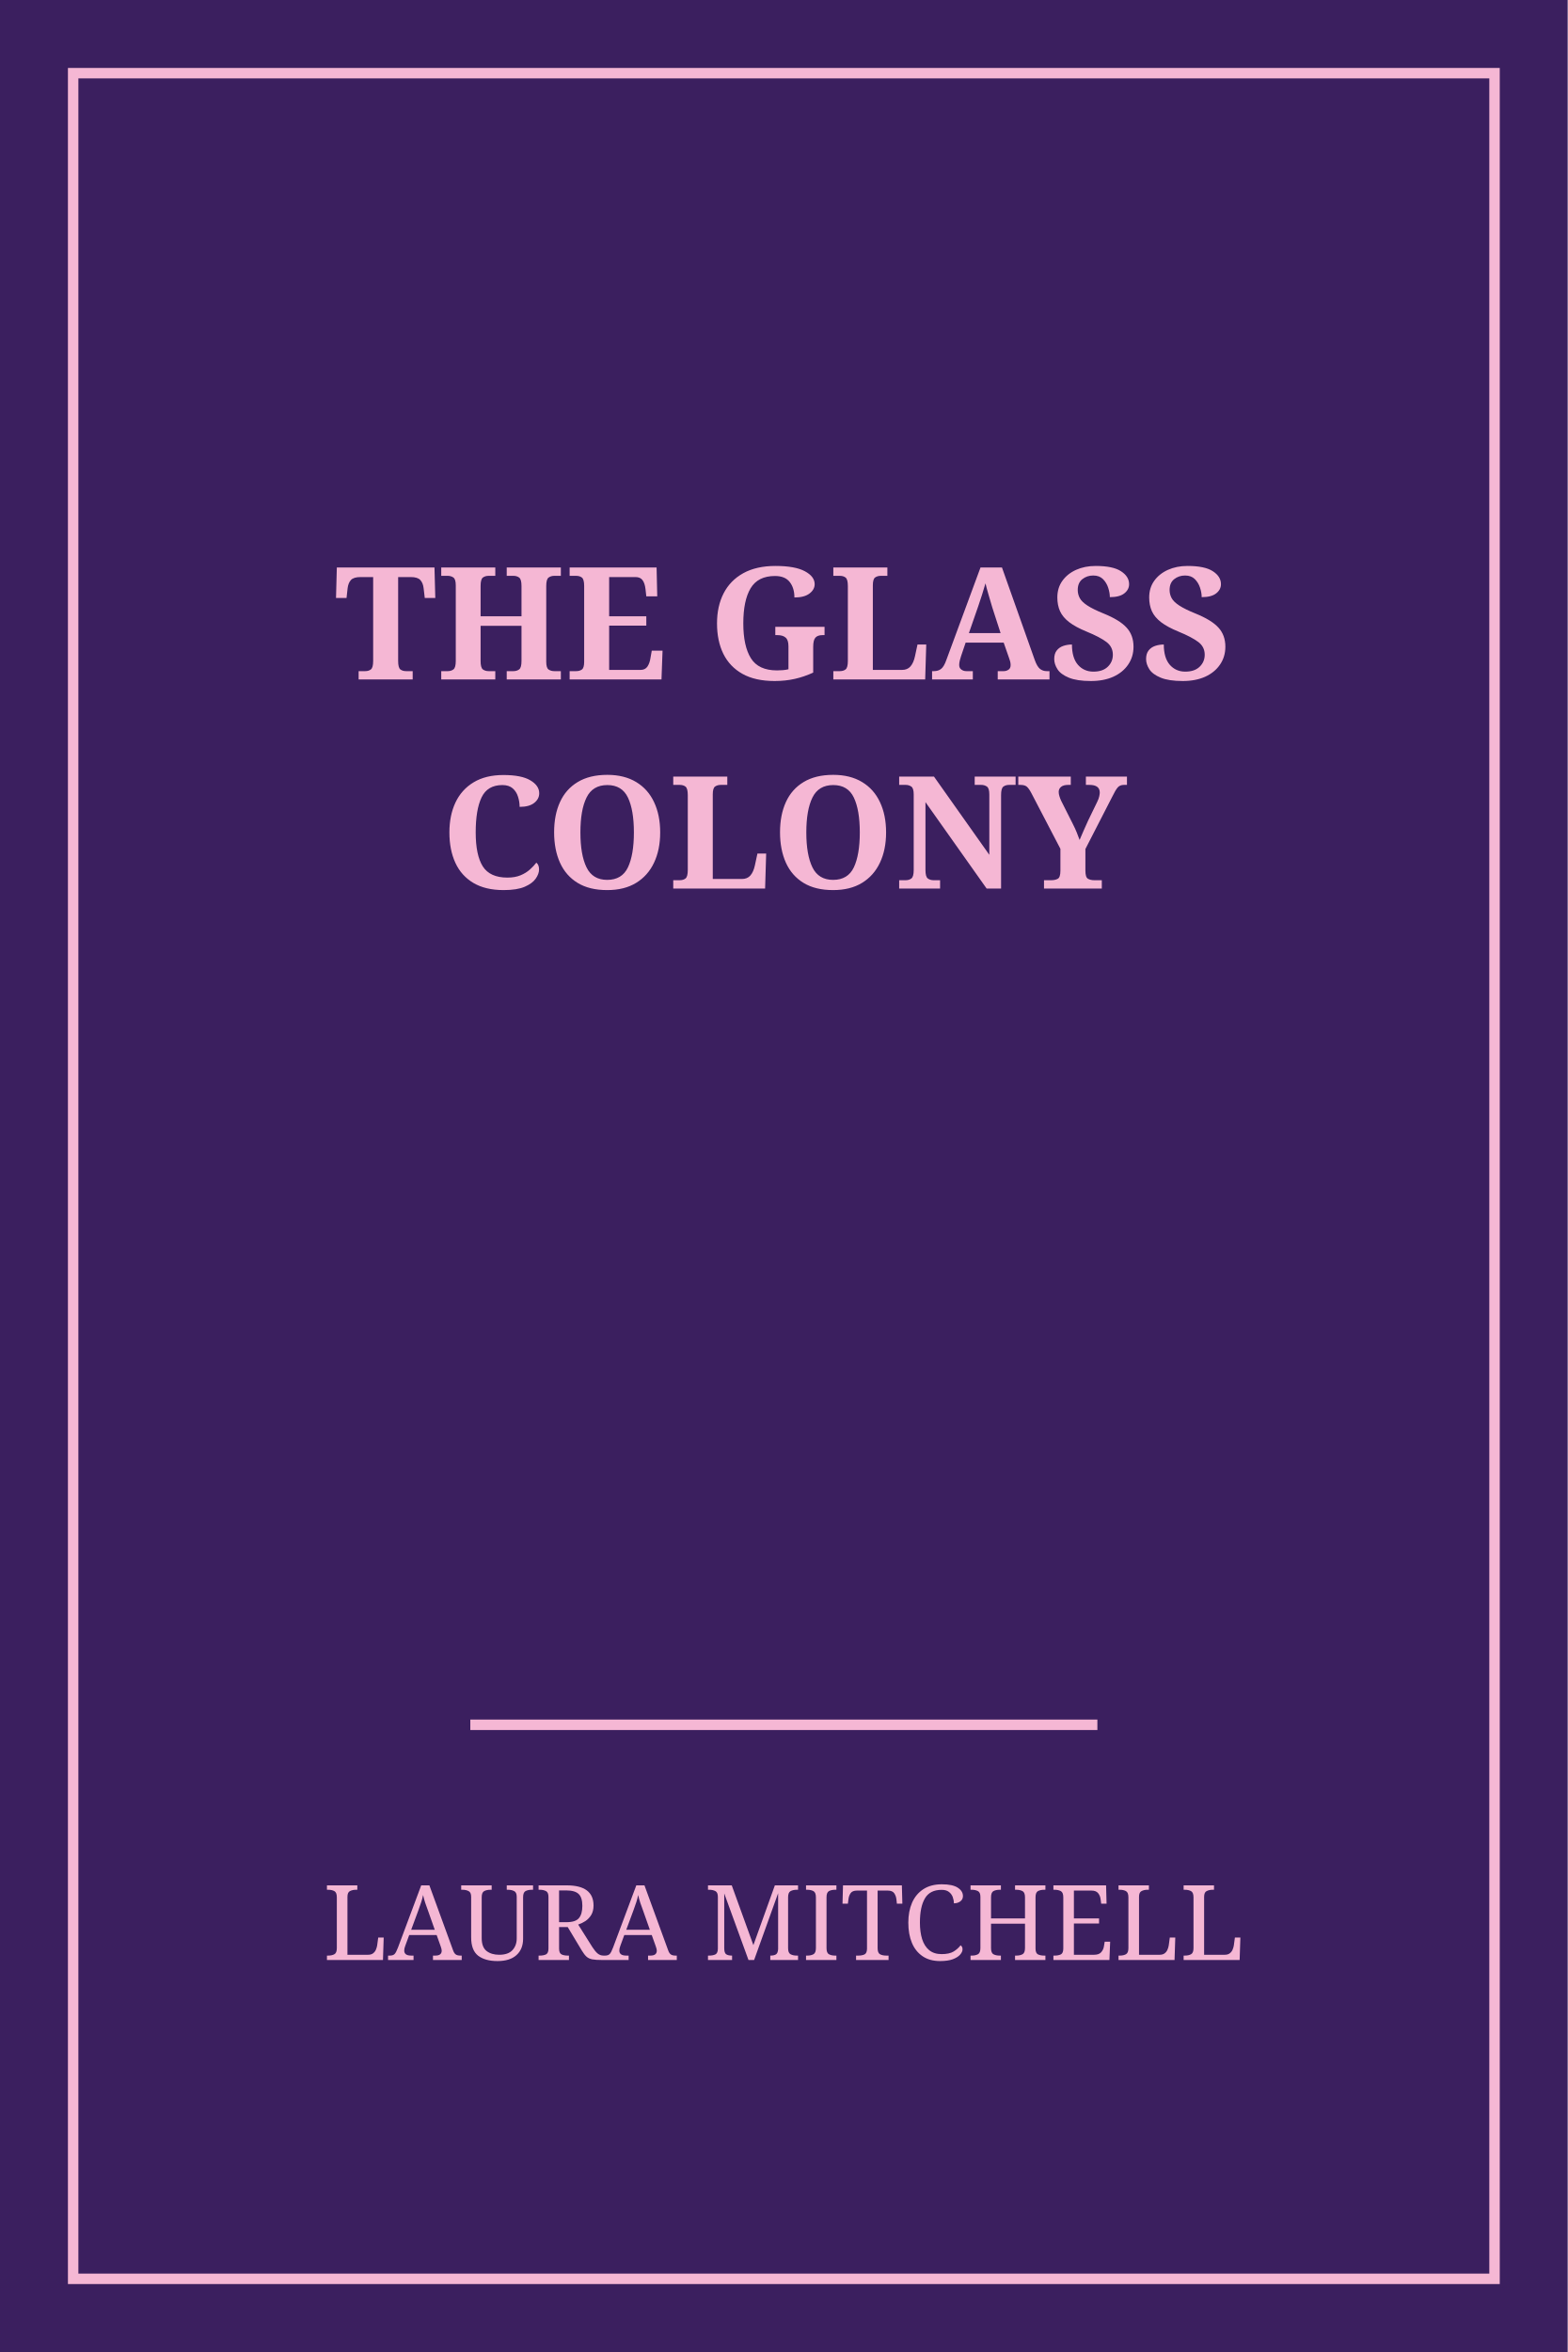
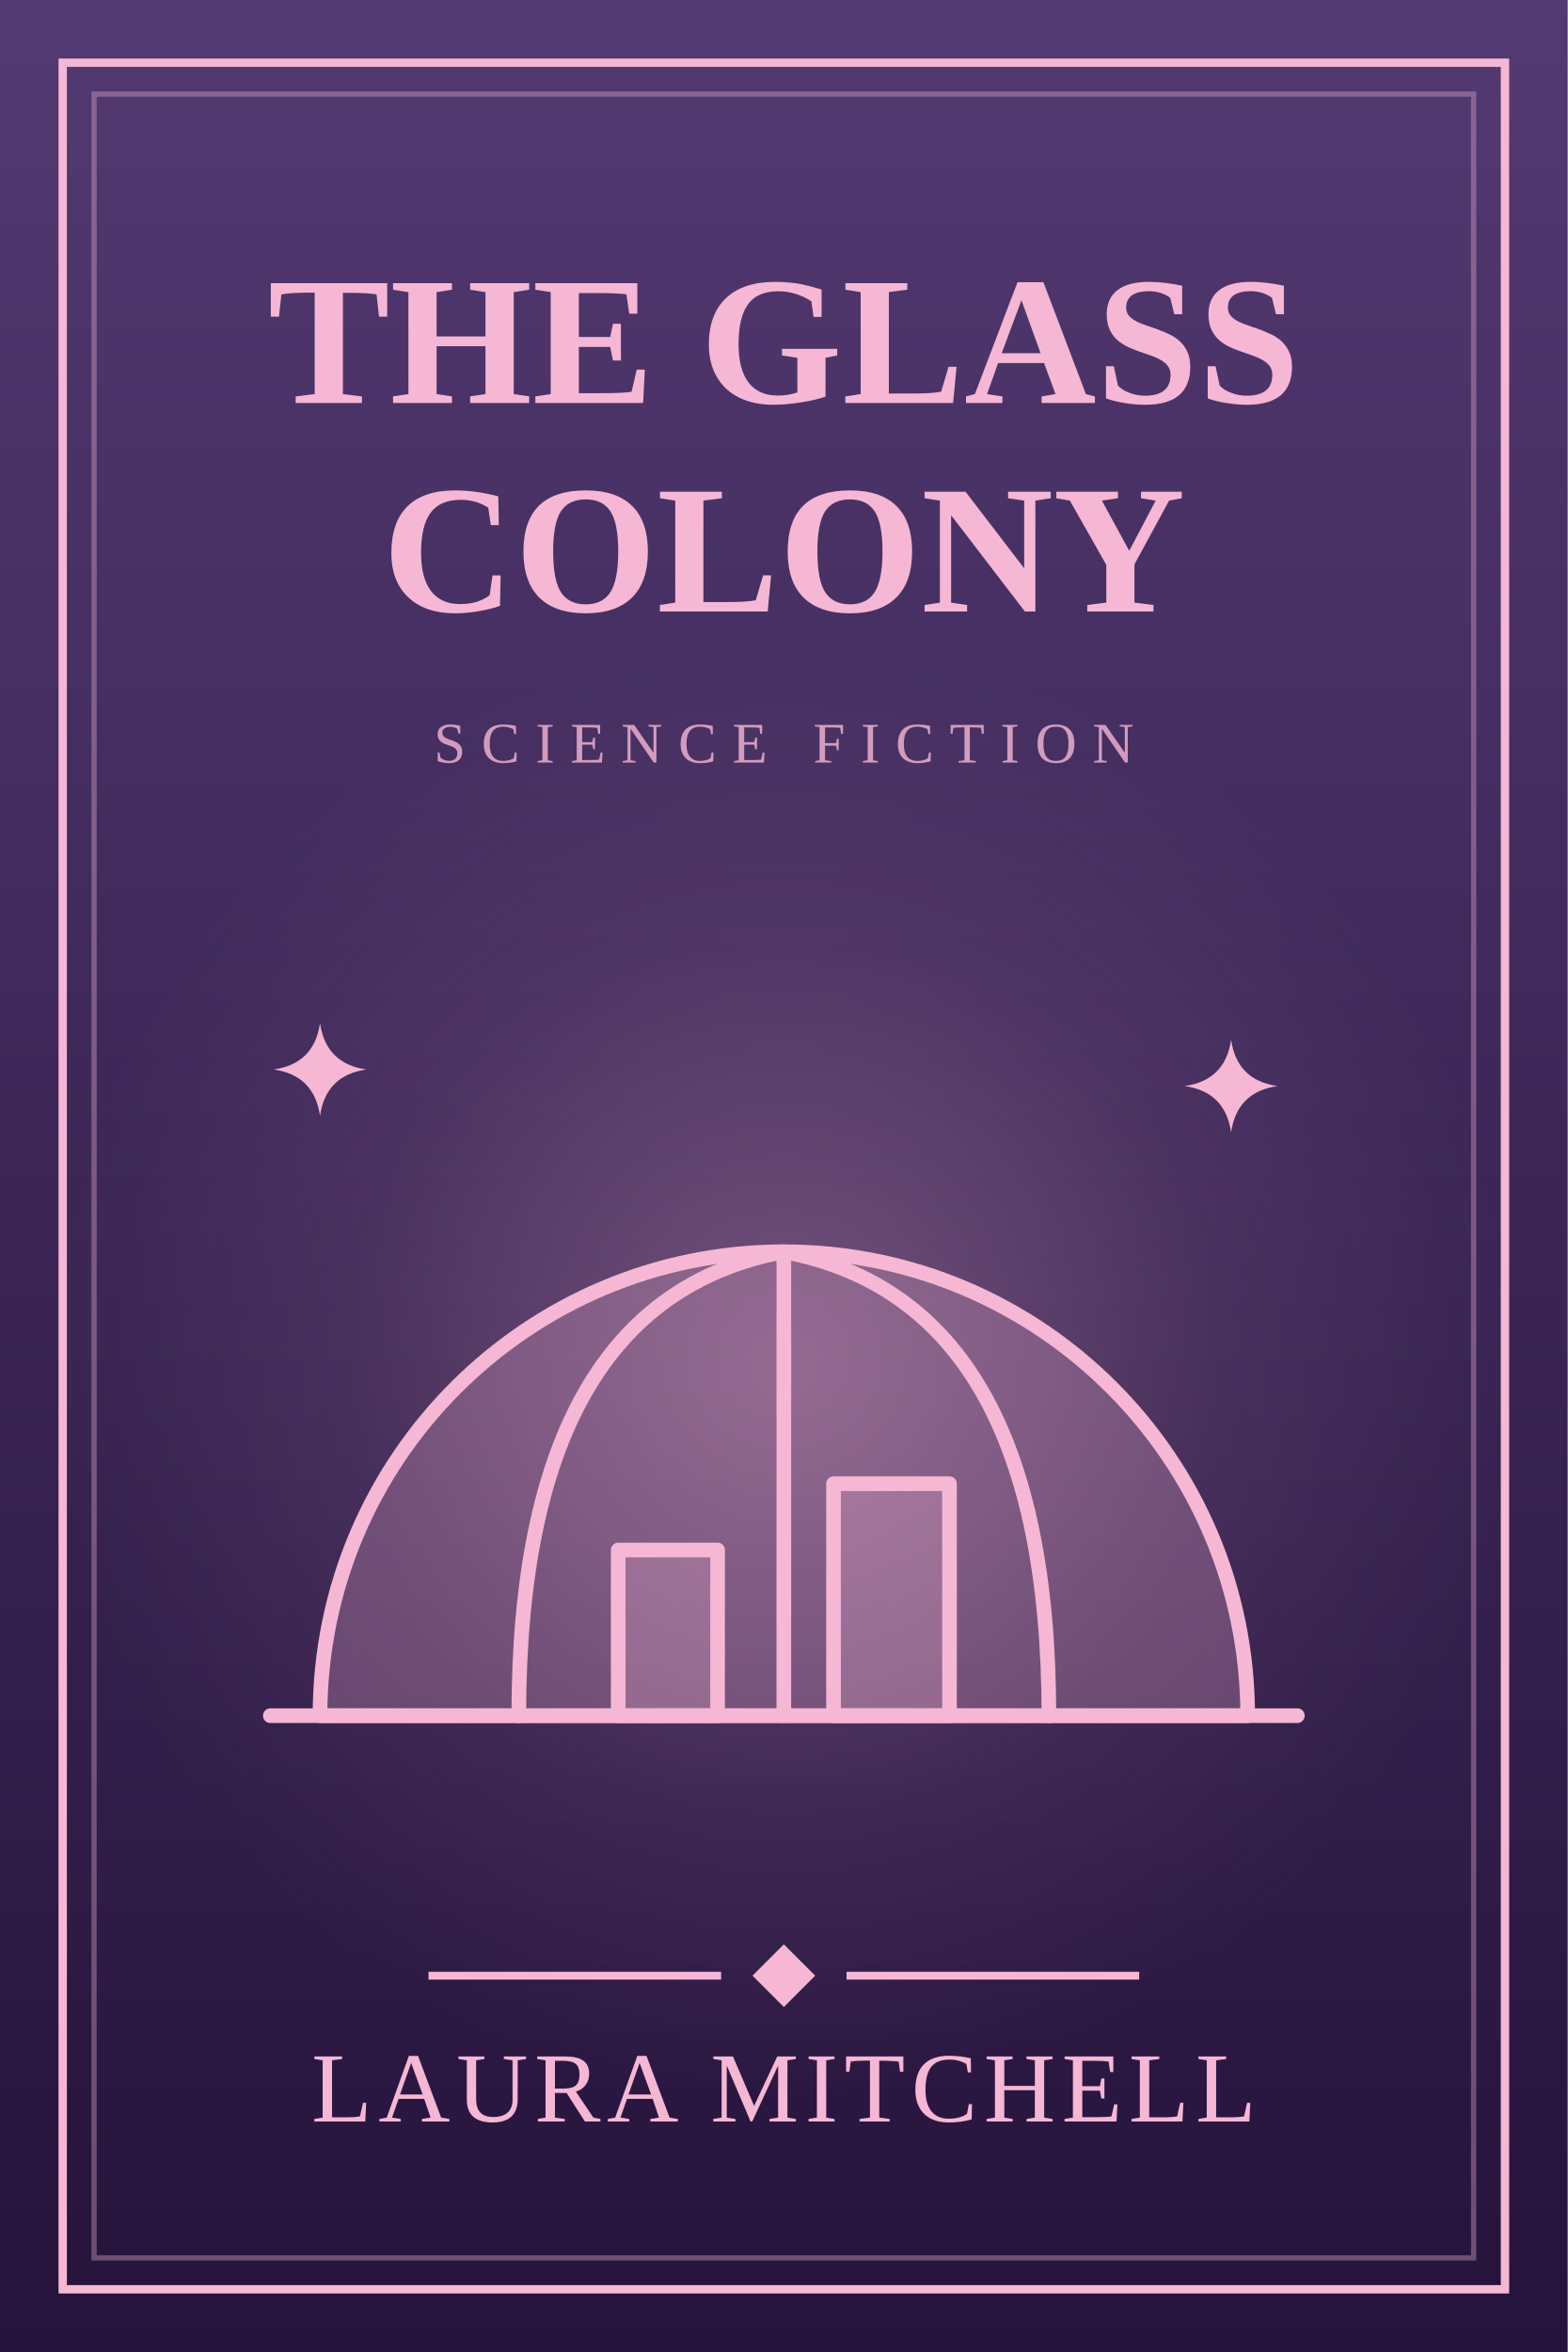
<svg xmlns="http://www.w3.org/2000/svg" viewBox="0 0 300 450" width="300" height="450" role="img" aria-label="The Glass Colony by Laura Mitchell">
-   <rect width="300" height="450" fill="#3b1f5f" />
-   <rect x="14" y="14" width="272" height="422" fill="none" stroke="#f5b7d4" stroke-width="2" />
-   <text x="150" y="130" text-anchor="middle" font-family="Georgia, serif" font-size="30" font-weight="bold" fill="#f5b7d4">THE GLASS</text>
-   <text x="150" y="170" text-anchor="middle" font-family="Georgia, serif" font-size="30" font-weight="bold" fill="#f5b7d4">COLONY</text>
-   <line x1="90" y1="330" x2="210" y2="330" stroke="#f5b7d4" stroke-width="2" />
-   <text x="150" y="375" text-anchor="middle" font-family="Georgia, serif" font-size="20" fill="#f5b7d4">LAURA MITCHELL</text>
+   <defs>
+     <linearGradient id="bg" x1="0" y1="0" x2="0" y2="1">
+       <stop offset="0" stop-color="#533a72" />
+       <stop offset="1" stop-color="#25133b" />
+     </linearGradient>
+     <radialGradient id="glow" cx="150" cy="262" r="140" gradientUnits="userSpaceOnUse">
+       <stop offset="0" stop-color="#f5b7d4" stop-opacity=".32" />
+       <stop offset=".6" stop-color="#f5b7d4" stop-opacity=".08" />
+       <stop offset="1" stop-color="#f5b7d4" stop-opacity="0" />
+     </radialGradient>
+   </defs>
+   <rect width="300" height="450" fill="url(#bg)" />
+   <rect width="300" height="450" fill="url(#glow)" />
+   <rect x="12" y="12" width="276" height="426" fill="none" stroke="#f5b7d4" stroke-width="1.6" />
+   <rect x="18" y="18" width="264" height="414" fill="none" stroke="#f5b7d4" stroke-opacity=".35" stroke-width="1" />
+   <text x="150" y="77.1" text-anchor="middle" font-family="Georgia, 'Times New Roman', serif" font-size="35" font-weight="bold" fill="#f5b7d4">THE GLASS</text>
+   <text x="150" y="117.0" text-anchor="middle" font-family="Georgia, 'Times New Roman', serif" font-size="35" font-weight="bold" fill="#f5b7d4">COLONY</text>
+   <text x="150" y="145.9" text-anchor="middle" font-family="Georgia, 'Times New Roman', serif" font-size="11" letter-spacing="3" fill="#f5b7d4" fill-opacity=".8">SCIENCE FICTION</text>
+   <g id="art" transform="translate(150 262) scale(1.585) translate(0 3.8)" color="#f5b7d4" stroke="currentColor" fill="none" stroke-width="1.77" stroke-linecap="round" stroke-linejoin="round">
+     <path d="M-56 38 A56 56 0 0 1 56 38Z" fill="currentColor" fill-opacity=".25" />
+     <path d="M-32 38 Q-32 -12 0 -18 Q32 -12 32 38 M0 -18 V38" />
+     <rect x="-20" y="18" width="12" height="20" fill="currentColor" fill-opacity=".25" />
+     <rect x="6" y="10" width="14" height="28" fill="currentColor" fill-opacity=".25" />
+     <path d="M-62 38 H62" />
+     <path transform="translate(-56 -40) scale(0.7)" d="M0 -8 Q1 -1 8 0 Q1 1 0 8 Q-1 1 -8 0 Q-1 -1 0 -8Z" fill="currentColor" stroke="none" />
+     <path transform="translate(54 -38) scale(0.7)" d="M0 -8 Q1 -1 8 0 Q1 1 0 8 Q-1 1 -8 0 Q-1 -1 0 -8Z" fill="currentColor" stroke="none" />
+   </g>
+   <path d="M82 378 H138 M162 378 H218" stroke="#f5b7d4" stroke-width="1.5" />
+   <path d="M150 372 l6 6 l-6 6 l-6 -6z" fill="#f5b7d4" />
+   <text x="150" y="405.9" text-anchor="middle" font-family="Georgia, 'Times New Roman', serif" font-size="19" letter-spacing="1.2" fill="#f5b7d4">LAURA MITCHELL</text>
</svg>
